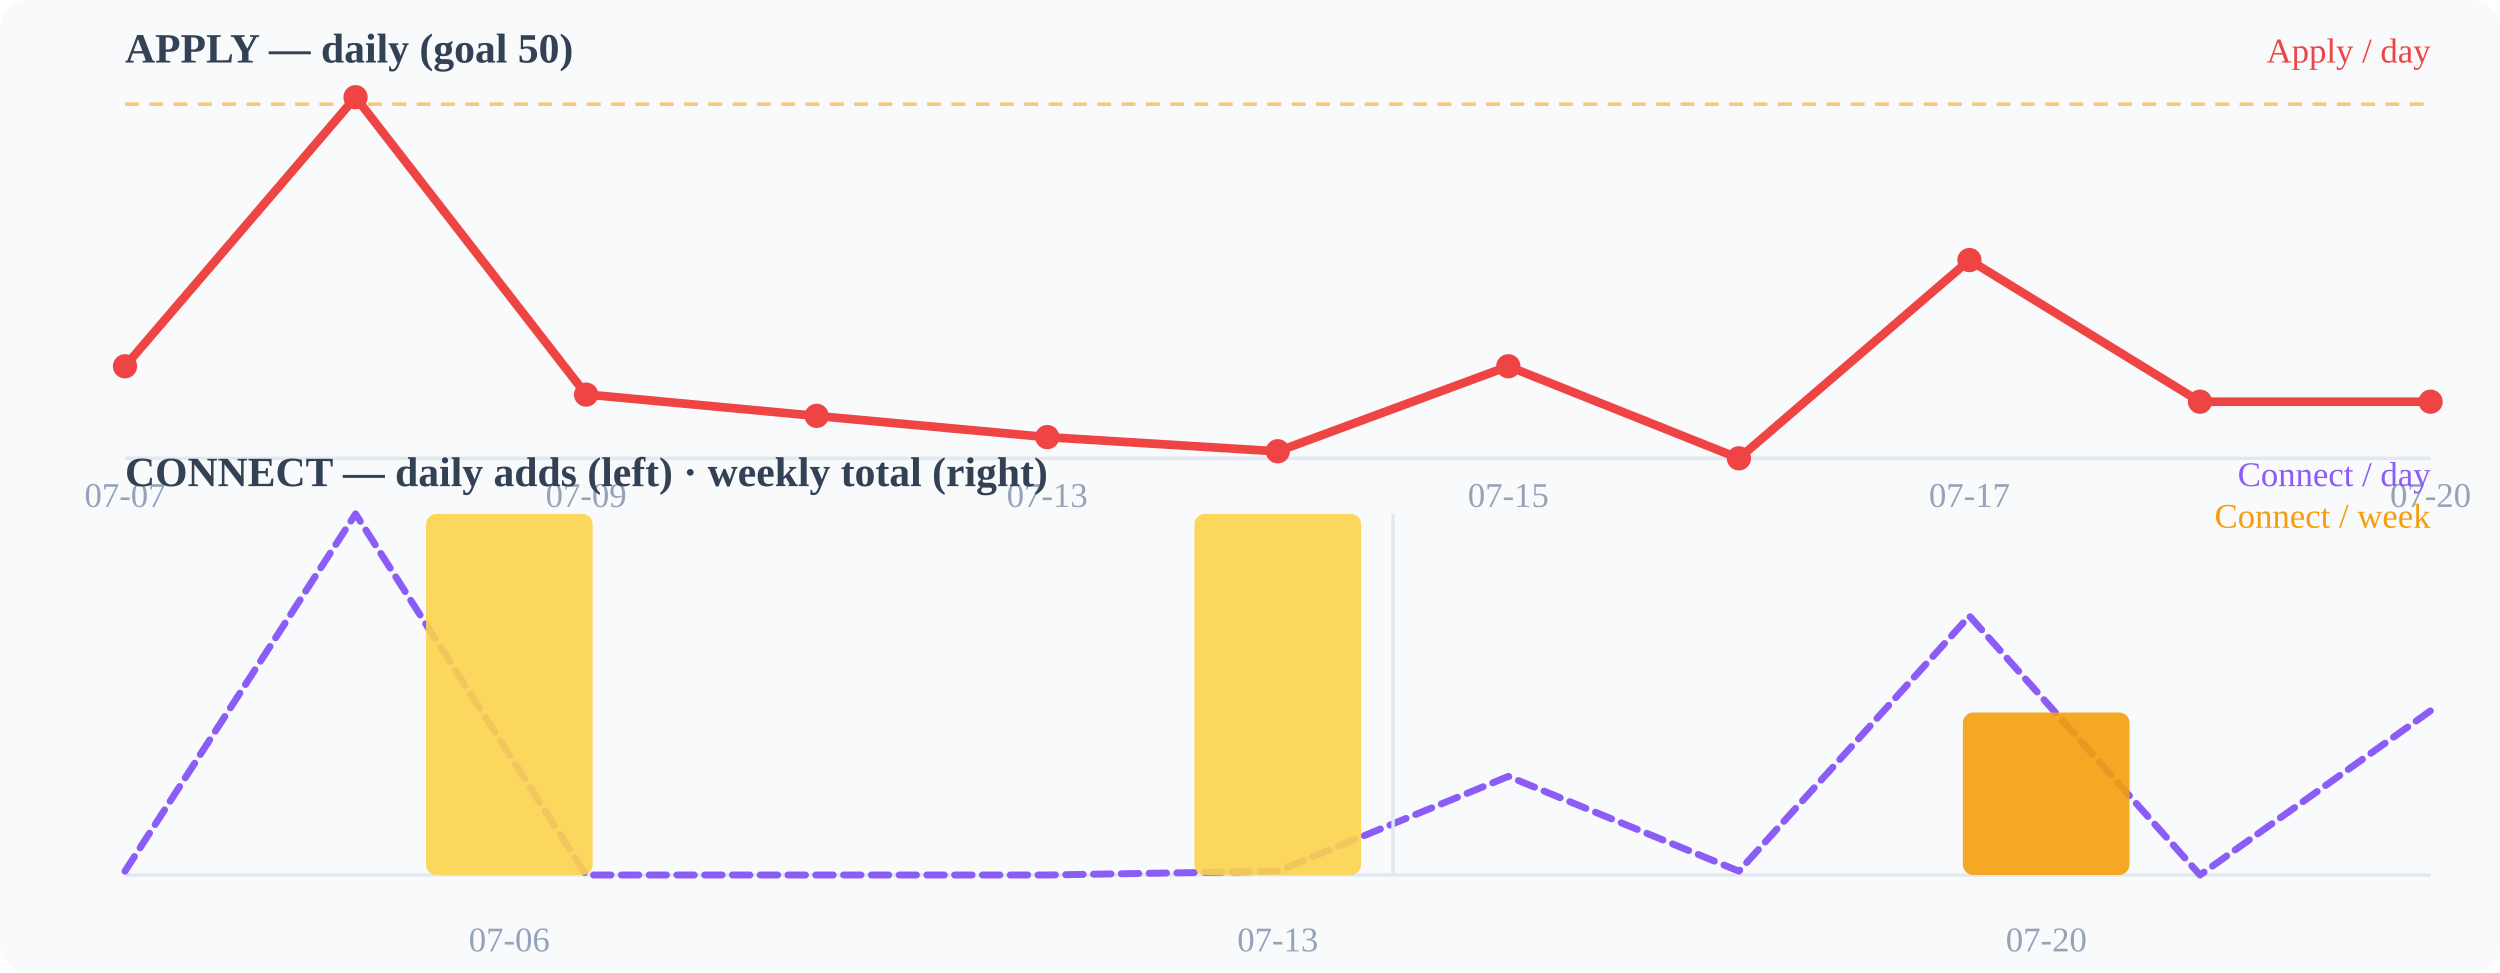
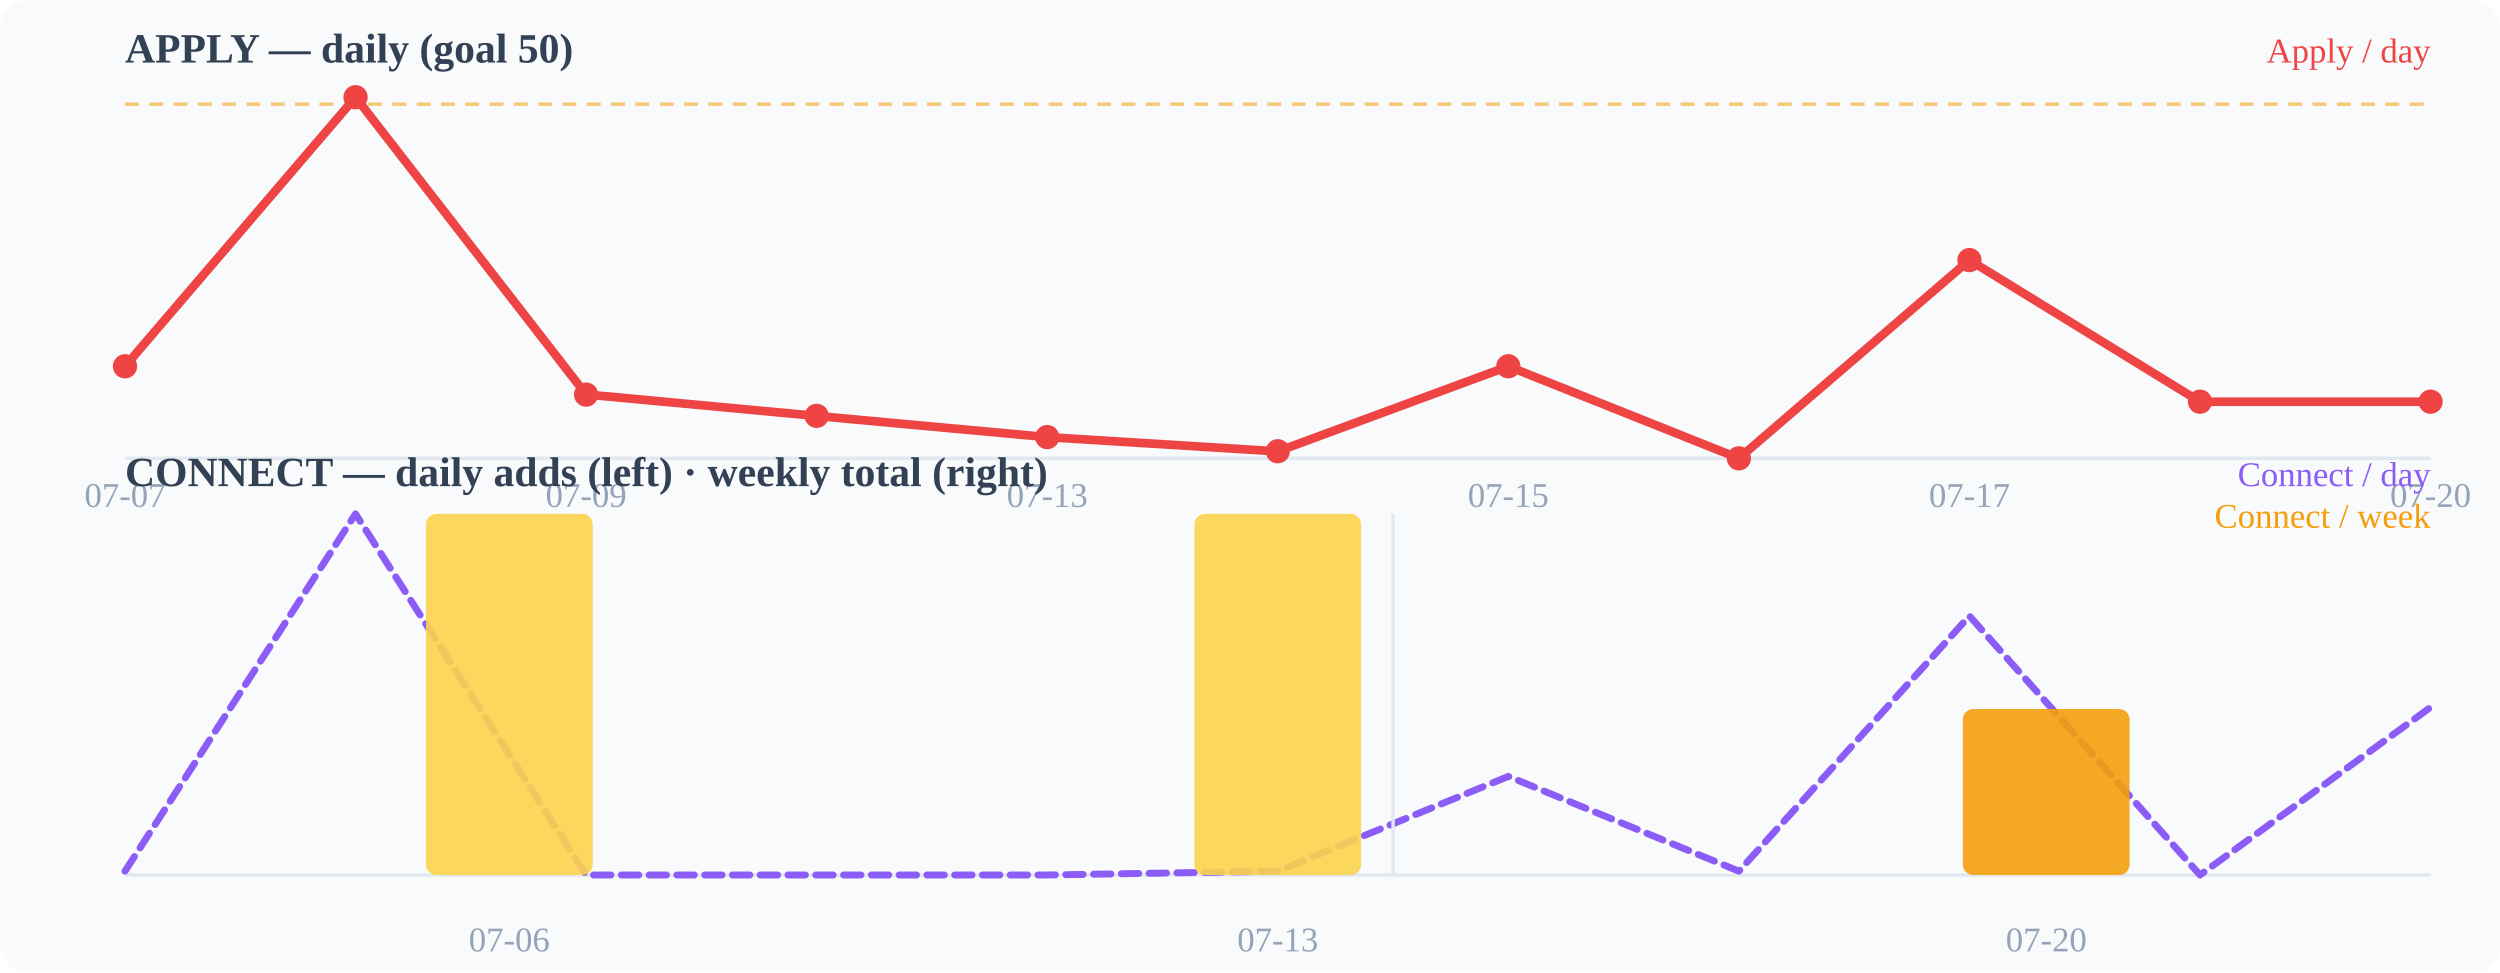
<svg xmlns="http://www.w3.org/2000/svg" width="720" height="280" viewBox="0 0 720 280">
  <rect width="720" height="280" fill="#f8fafc" rx="8" />
  <text x="36" y="18" font-size="12" font-weight="600" fill="#334155">APPLY — daily (goal 50)</text>
  <line x1="36" y1="132" x2="700" y2="132" stroke="#e2e8f0" stroke-width="1" />
  <line x1="36" y1="30.0" x2="700" y2="30.0" stroke="#f59e0b" stroke-width="1" stroke-dasharray="4 3" opacity="0.55" />
  <polyline points="36.0,105.5 102.4,28.0 168.8,113.6 235.2,119.8 301.6,125.9 368.0,130.0 434.4,105.5 500.8,132.0 567.2,74.9 633.6,115.7 700.0,115.7" fill="none" stroke="#ef4444" stroke-width="2.5" stroke-linecap="round" stroke-linejoin="round" />
  <circle cx="36" cy="105.49" r="3.5" fill="#ef4444" />
  <circle cx="102.4" cy="28" r="3.5" fill="#ef4444" />
  <circle cx="168.8" cy="113.647" r="3.5" fill="#ef4444" />
  <circle cx="235.2" cy="119.765" r="3.5" fill="#ef4444" />
  <circle cx="301.6" cy="125.882" r="3.5" fill="#ef4444" />
  <circle cx="368" cy="129.961" r="3.5" fill="#ef4444" />
  <circle cx="434.4" cy="105.49" r="3.5" fill="#ef4444" />
  <circle cx="500.8" cy="132" r="3.5" fill="#ef4444" />
  <circle cx="567.2" cy="74.902" r="3.5" fill="#ef4444" />
  <circle cx="633.6" cy="115.686" r="3.5" fill="#ef4444" />
  <circle cx="700" cy="115.686" r="3.5" fill="#ef4444" />
  <text x="36" y="146" font-size="10" fill="#94a3b8" text-anchor="middle">07-07</text>
  <text x="168.8" y="146" font-size="10" fill="#94a3b8" text-anchor="middle">07-09</text>
  <text x="301.6" y="146" font-size="10" fill="#94a3b8" text-anchor="middle">07-13</text>
  <text x="434.4" y="146" font-size="10" fill="#94a3b8" text-anchor="middle">07-15</text>
  <text x="567.2" y="146" font-size="10" fill="#94a3b8" text-anchor="middle">07-17</text>
  <text x="700" y="146" font-size="10" fill="#94a3b8" text-anchor="middle">07-20</text>
  <text x="36" y="140" font-size="12" font-weight="600" fill="#334155">CONNECT — daily adds (left) · weekly total (right)</text>
  <line x1="36" y1="252" x2="700" y2="252" stroke="#e2e8f0" stroke-width="1" />
-   <polyline points="36.0,250.9 102.4,148.0 168.8,252.0 235.2,252.0 301.6,252.0 368.0,250.9 434.4,223.6 500.8,250.9 567.2,177.4 633.6,252.0 700.0,204.7" fill="none" stroke="#8b5cf6" stroke-width="2" stroke-linecap="round" stroke-linejoin="round" stroke-dasharray="5 3" />
+   <polyline points="36.0,250.9 102.4,148.0 168.8,252.0 235.2,252.0 301.6,252.0 368.0,250.9 434.4,223.6 500.8,250.9 567.2,177.4 633.6,252.0 700.0,203.7" fill="none" stroke="#8b5cf6" stroke-width="2" stroke-linecap="round" stroke-linejoin="round" stroke-dasharray="5 3" />
  <rect x="122.7" y="148.0" width="48" height="104.0" rx="3" fill="#fcd34d" opacity="0.9" />
  <rect x="344.0" y="148.0" width="48" height="104.0" rx="3" fill="#fcd34d" opacity="0.9" />
-   <rect x="565.3" y="205.2" width="48" height="46.8" rx="3" fill="#f59e0b" opacity="0.9" />
+   <rect x="565.3" y="204.2" width="48" height="47.8" rx="3" fill="#f59e0b" opacity="0.9" />
  <line x1="401.2" y1="148" x2="401.2" y2="252" stroke="#e2e8f0" stroke-width="1" />
  <text x="146.667" y="274" font-size="10" fill="#94a3b8" text-anchor="middle">07-06</text>
  <text x="368" y="274" font-size="10" fill="#94a3b8" text-anchor="middle">07-13</text>
  <text x="589.333" y="274" font-size="10" fill="#94a3b8" text-anchor="middle">07-20</text>
  <text x="700" y="18" font-size="10" fill="#ef4444" text-anchor="end">Apply / day</text>
  <text x="700" y="140" font-size="10" fill="#8b5cf6" text-anchor="end">Connect / day</text>
  <text x="700" y="152" font-size="10" fill="#f59e0b" text-anchor="end">Connect / week</text>
</svg>
